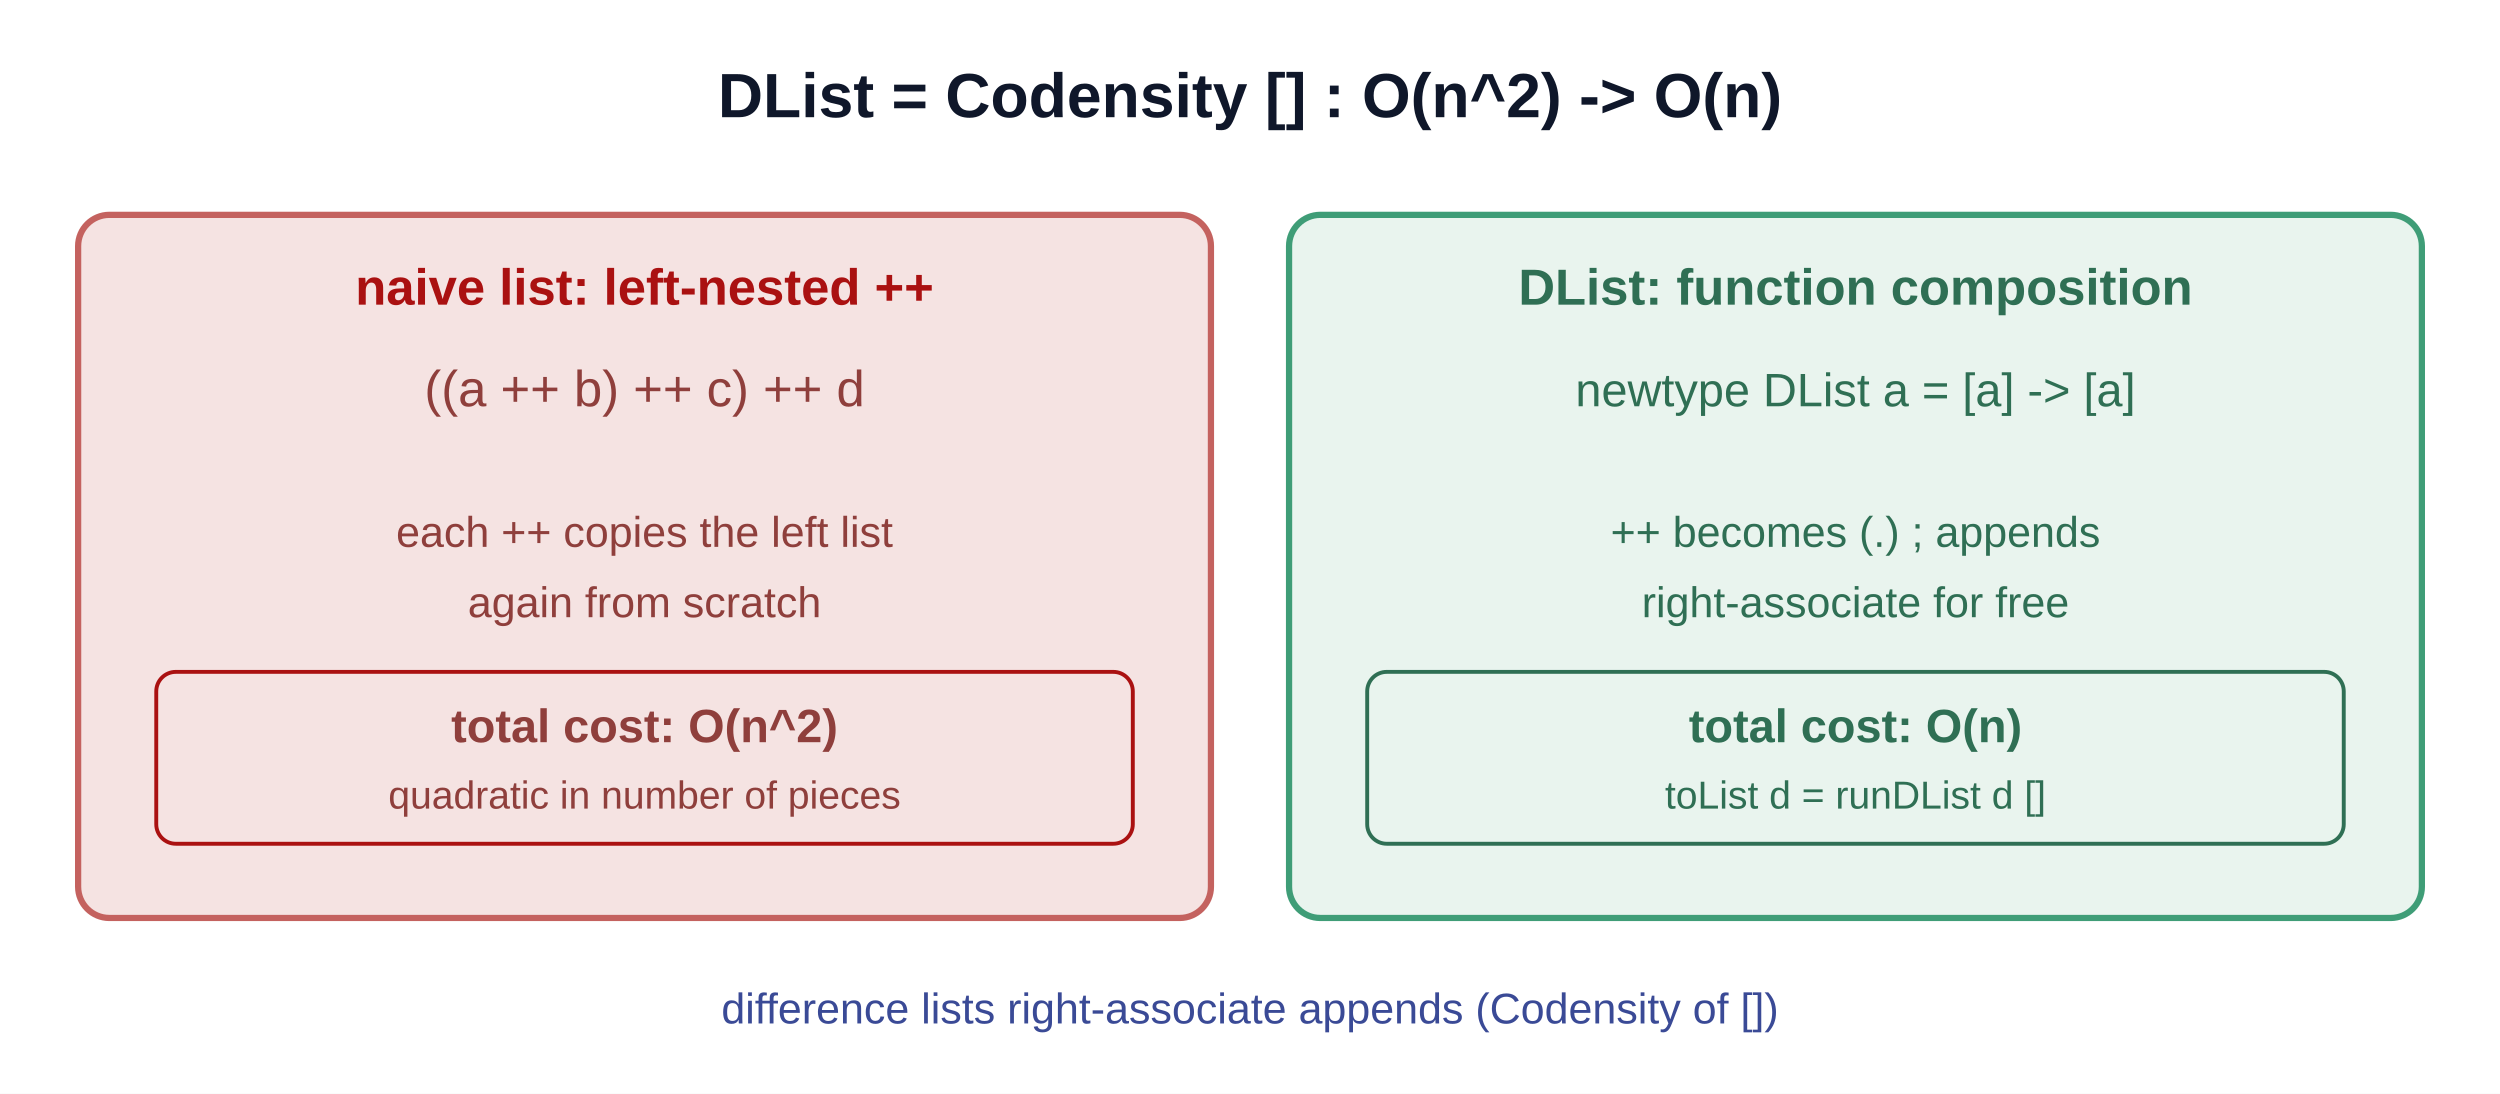
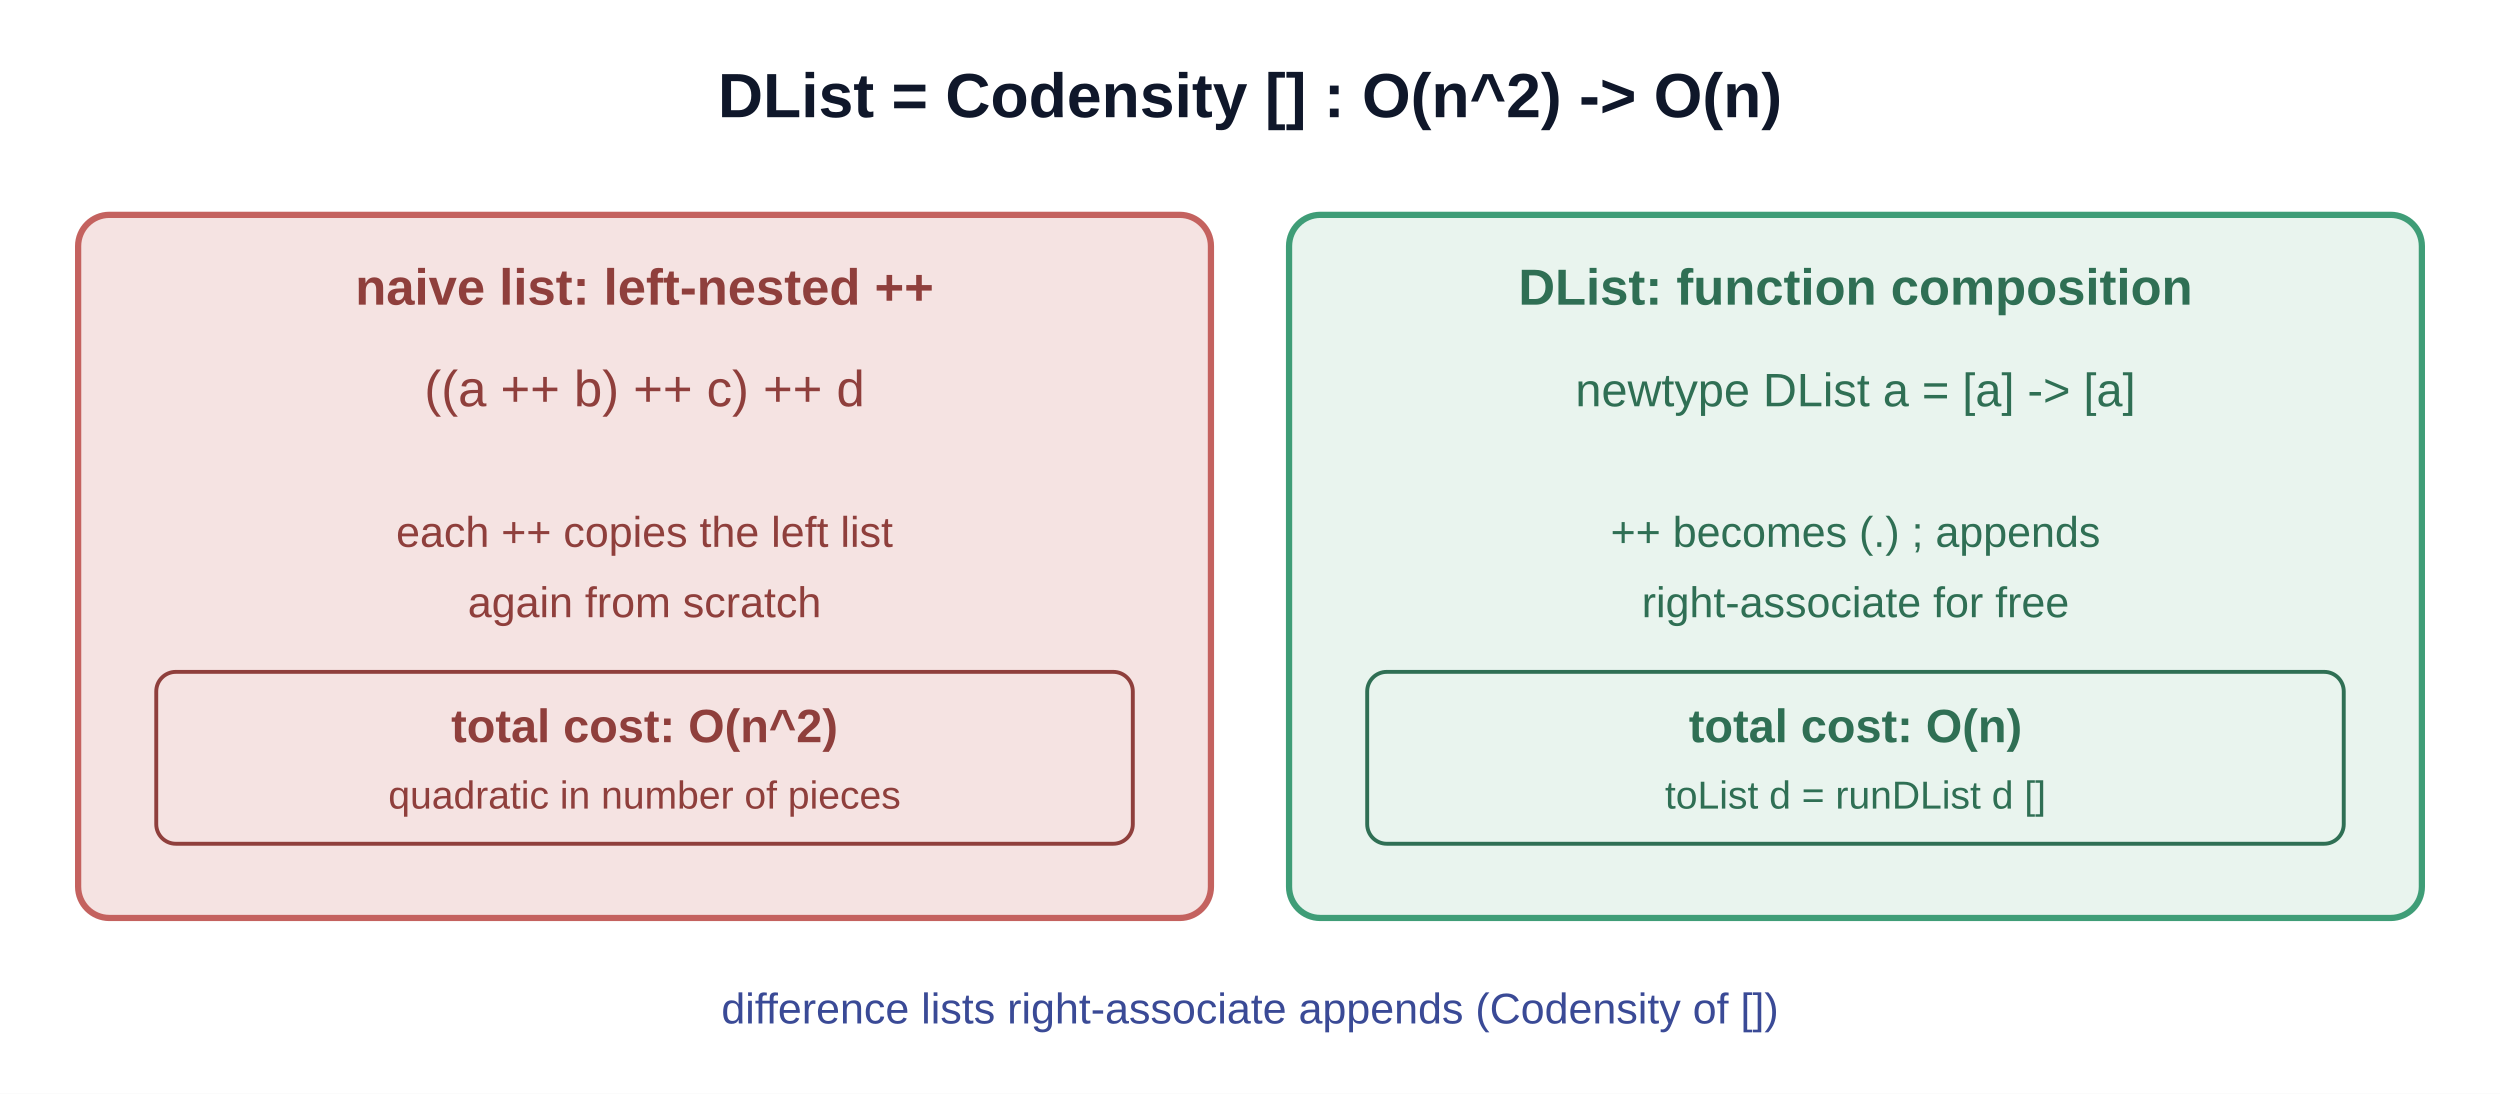
<svg xmlns="http://www.w3.org/2000/svg" width="640" height="280" viewBox="0 0 640 280" font-family="monospace,Arial,sans-serif">
  <defs>
    <marker id="dl_arr" markerWidth="10" markerHeight="7" refX="9" refY="3.5" orient="auto">
      <polygon points="0 0, 10 3.5, 0 7" fill="#3a4a96" />
    </marker>
  </defs>
  <rect width="640" height="280" fill="#ffffff" />
  <text x="320" y="30" text-anchor="middle" font-size="16" fill="#0f172a" font-weight="bold">DList = Codensity [] : O(n^2) -&gt; O(n)</text>
  <rect x="20" y="55" width="290" height="180" rx="8" fill="#f5e3e2" stroke="#c4625f" stroke-width="1.6" />
-   <text x="165" y="78" text-anchor="middle" font-size="13" fill="#a11" font-weight="bold">naive list: left-nested ++</text>
+   <text x="165" y="78" text-anchor="middle" font-size="13" fill="#8f3f3c" font-weight="bold">naive list: left-nested ++</text>
  <text x="165" y="104" text-anchor="middle" font-size="13" fill="#8f3f3c">((a ++ b) ++ c) ++ d</text>
  <line x1="40" y1="118" x2="290" y2="118" stroke="#f5e3e2" stroke-width="1" />
  <text x="165" y="140" text-anchor="middle" font-size="11" fill="#8f3f3c">each ++ copies the left list</text>
  <text x="165" y="158" text-anchor="middle" font-size="11" fill="#8f3f3c">again from scratch</text>
-   <rect x="40" y="172" width="250" height="44" rx="5" fill="#f5e3e2" stroke="#a11" />
+   <rect x="40" y="172" width="250" height="44" rx="5" fill="#f5e3e2" stroke="#8f3f3c" />
  <text x="165" y="190" text-anchor="middle" font-size="12" fill="#8f3f3c" font-weight="bold">total cost: O(n^2)</text>
  <text x="165" y="207" text-anchor="middle" font-size="10" fill="#8f3f3c">quadratic in number of pieces</text>
  <rect x="330" y="55" width="290" height="180" rx="8" fill="#e9f4ee" stroke="#3f9d77" stroke-width="1.6" />
  <text x="475" y="78" text-anchor="middle" font-size="13" fill="#2f6f54" font-weight="bold">DList: function composition</text>
  <text x="475" y="104" text-anchor="middle" font-size="12" fill="#2f6f54">newtype DList a = [a] -&gt; [a]</text>
  <line x1="350" y1="118" x2="600" y2="118" stroke="#e9f4ee" stroke-width="1" />
  <text x="475" y="140" text-anchor="middle" font-size="11" fill="#2f6f54">++ becomes (.) ; appends</text>
  <text x="475" y="158" text-anchor="middle" font-size="11" fill="#2f6f54">right-associate for free</text>
  <rect x="350" y="172" width="250" height="44" rx="5" fill="#e9f4ee" stroke="#2f6f54" />
  <text x="475" y="190" text-anchor="middle" font-size="12" fill="#2f6f54" font-weight="bold">total cost: O(n)</text>
  <text x="475" y="207" text-anchor="middle" font-size="10" fill="#2f6f54">toList d = runDList d []</text>
  <text x="320" y="262" text-anchor="middle" font-size="11" fill="#3a4a96">difference lists right-associate appends (Codensity of [])</text>
</svg>
